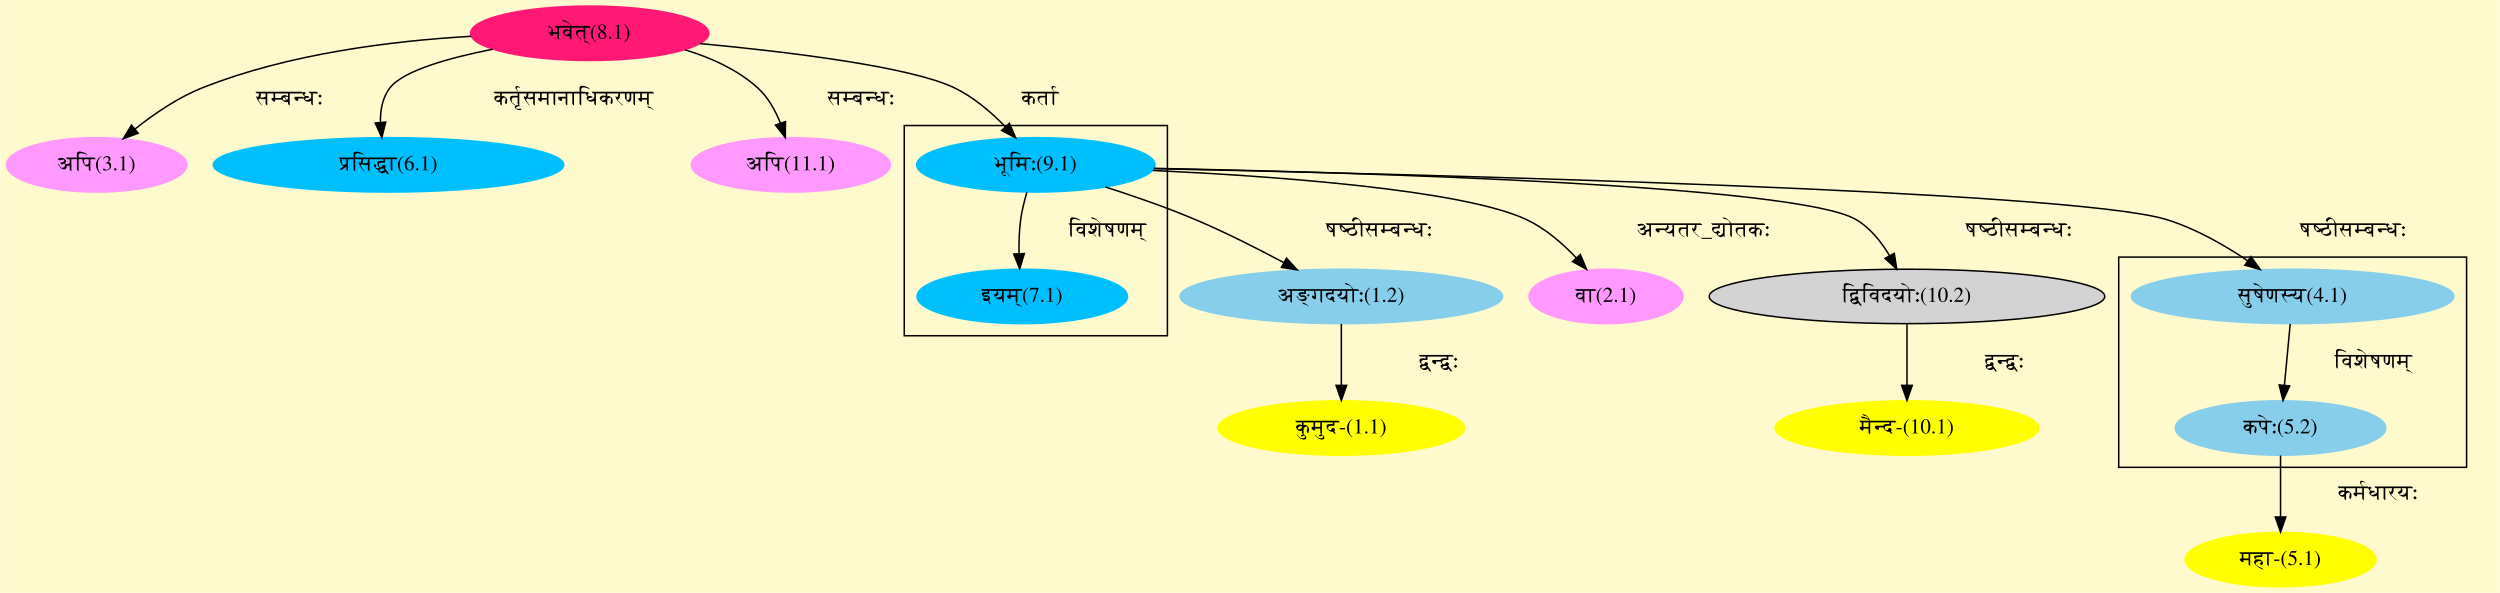
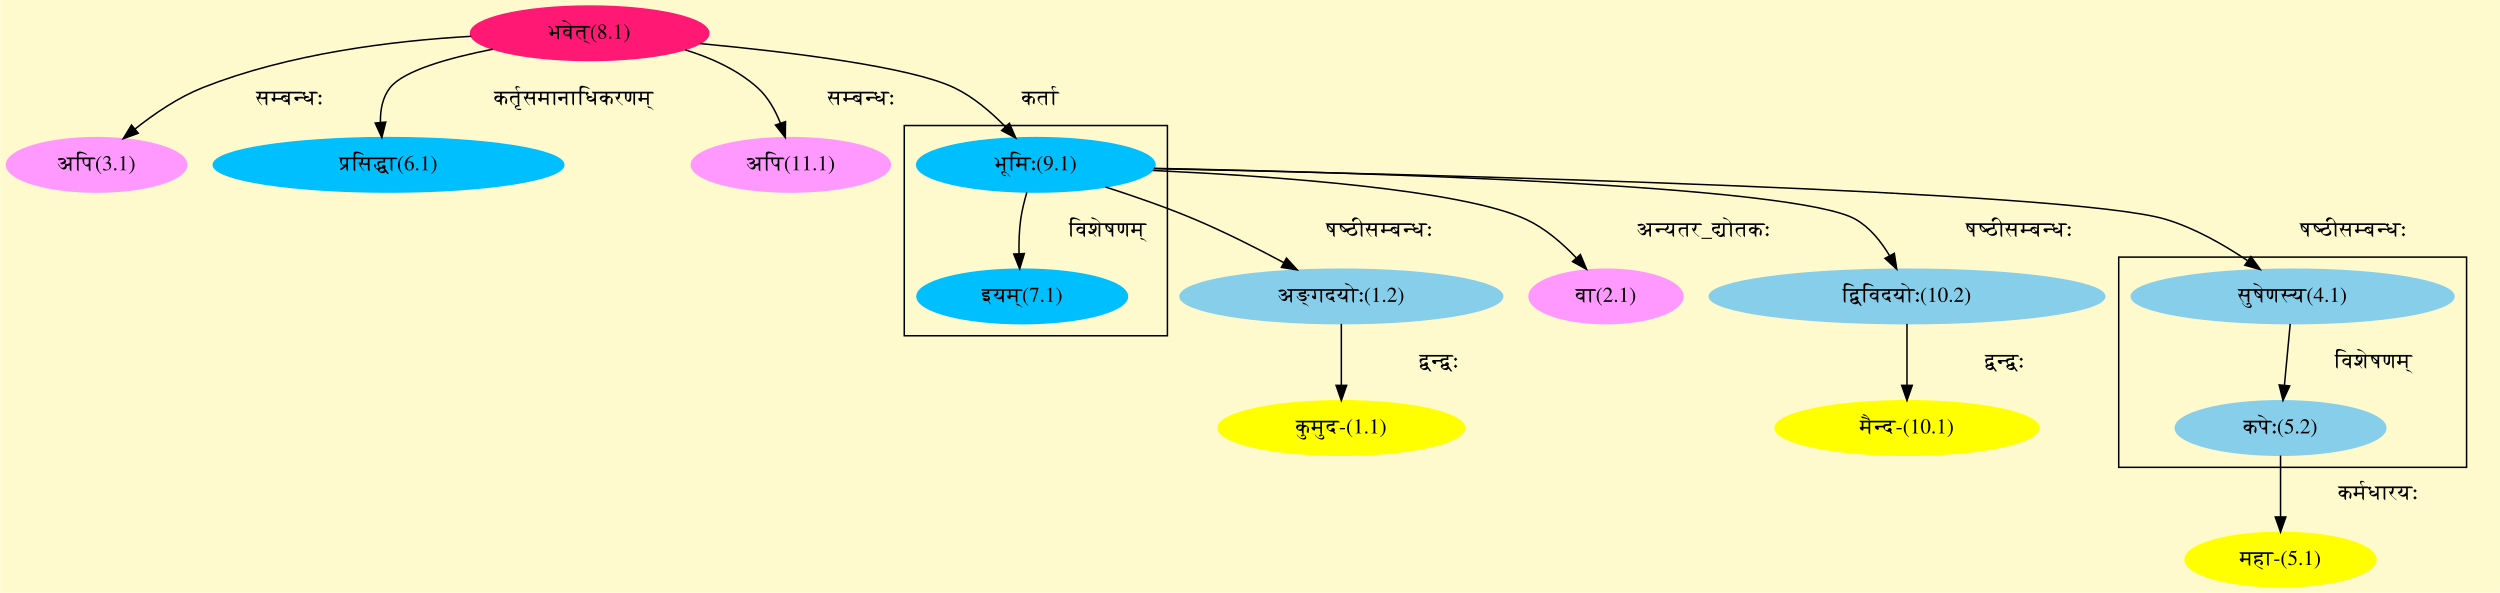
<svg xmlns="http://www.w3.org/2000/svg" width="1653pt" height="392pt" viewBox="0.00 0.00 1652.79 392.00">
  <g id="graph0" class="graph" transform="scale(1 1) rotate(0) translate(4 388)">
    <polygon fill="#fffacd" stroke="transparent" points="-4,4 -4,-388 1648.79,-388 1648.79,4 -4,4" />
    <g id="clust1" class="cluster">
      <polygon fill="#fffacd" stroke="black" points="1396.79,-79 1396.79,-218 1626.79,-218 1626.79,-79 1396.79,-79" />
    </g>
    <g id="clust2" class="cluster">
      <polygon fill="#fffacd" stroke="black" points="593.79,-166 593.79,-305 767.79,-305 767.79,-166 593.79,-166" />
    </g>
    <g id="node1" class="node">
      <ellipse fill="#87ceeb" stroke="#87ceeb" cx="1503.79" cy="-105" rx="69.59" ry="18" />
      <text text-anchor="middle" x="1503.79" y="-101.3" font-family="Times,serif" font-size="14.00">कपेः(5.2)</text>
    </g>
    <g id="node2" class="node">
      <ellipse fill="#87ceeb" stroke="#87ceeb" cx="1511.79" cy="-192" rx="106.68" ry="18" />
      <text text-anchor="middle" x="1511.79" y="-188.3" font-family="Times,serif" font-size="14.00">सुषेणस्य(4.1)</text>
    </g>
    <g id="edge7" class="edge">
      <path fill="none" stroke="black" d="M1506.36,-133.27C1507.61,-146.58 1509.08,-162.19 1510.18,-173.82" />
      <polygon fill="black" stroke="black" points="1509.84,-132.83 1505.41,-123.2 1502.87,-133.49 1509.84,-132.83" />
      <text text-anchor="middle" x="1565.29" y="-144.8" font-family="Times,serif" font-size="14.00">विशेषणम्</text>
    </g>
    <g id="node4" class="node">
      <ellipse fill="#00bfff" stroke="#00bfff" cx="680.79" cy="-279" rx="78.79" ry="18" />
      <text text-anchor="middle" x="680.79" y="-275.3" font-family="Times,serif" font-size="14.00">भूमिः(9.1)</text>
    </g>
    <g id="edge5" class="edge">
      <path fill="none" stroke="black" d="M1481.88,-215.72C1466.55,-226.03 1447.09,-237.2 1427.79,-243 1365.08,-261.84 937.27,-272.72 758.77,-276.49" />
      <polygon fill="black" stroke="black" points="1484.18,-218.38 1490.39,-209.79 1480.18,-212.63 1484.18,-218.38" />
      <text text-anchor="middle" x="1551.79" y="-231.8" font-family="Times,serif" font-size="14.00">षष्ठीसम्बन्धः</text>
    </g>
    <g id="node3" class="node">
      <ellipse fill="#00bfff" stroke="#00bfff" cx="671.79" cy="-192" rx="69.59" ry="18" />
      <text text-anchor="middle" x="671.79" y="-188.3" font-family="Times,serif" font-size="14.00">इयम्(7.1)</text>
    </g>
    <g id="edge9" class="edge">
      <path fill="none" stroke="black" d="M669.68,-220.43C669.54,-227.79 669.78,-235.72 670.79,-243 671.62,-248.88 673.19,-255.16 674.84,-260.76" />
      <polygon fill="black" stroke="black" points="673.19,-220.34 670.11,-210.2 666.19,-220.05 673.19,-220.34" />
      <text text-anchor="middle" x="728.29" y="-231.8" font-family="Times,serif" font-size="14.00">विशेषणम्</text>
    </g>
    <g id="node9" class="node">
      <ellipse fill="#ff1975" stroke="#ff1975" cx="385.79" cy="-366" rx="78.79" ry="18" />
      <text text-anchor="middle" x="385.79" y="-362.3" font-family="Times,serif" font-size="14.00">भवेत्(8.1)</text>
    </g>
    <g id="edge10" class="edge">
      <path fill="none" stroke="black" d="M660.63,-304.21C651.33,-313.77 639.53,-323.92 626.79,-330 597.85,-343.83 518.54,-353.56 458.74,-359.19" />
      <polygon fill="black" stroke="black" points="663.31,-306.47 667.52,-296.75 658.17,-301.72 663.31,-306.47" />
      <text text-anchor="middle" x="683.79" y="-318.8" font-family="Times,serif" font-size="14.00">कर्ता</text>
    </g>
    <g id="node5" class="node">
      <ellipse fill="#ffff00" stroke="#ffff00" cx="882.79" cy="-105" rx="81.49" ry="18" />
      <text text-anchor="middle" x="882.79" y="-101.3" font-family="Times,serif" font-size="14.00">कुमुद-(1.1)</text>
    </g>
    <g id="node6" class="node">
      <ellipse fill="#87ceeb" stroke="#87ceeb" cx="882.79" cy="-192" rx="106.68" ry="18" />
      <text text-anchor="middle" x="882.79" y="-188.3" font-family="Times,serif" font-size="14.00">अङ्गदयोः(1.2)</text>
    </g>
    <g id="edge1" class="edge">
      <path fill="none" stroke="black" d="M882.79,-133.27C882.79,-146.58 882.79,-162.19 882.79,-173.82" />
      <polygon fill="black" stroke="black" points="886.29,-133.2 882.79,-123.2 879.29,-133.2 886.29,-133.2" />
      <text text-anchor="middle" x="947.29" y="-144.8" font-family="Times,serif" font-size="14.00">द्वन्द्वः</text>
    </g>
    <g id="edge2" class="edge">
      <path fill="none" stroke="black" d="M844.79,-214.32C827.15,-223.76 805.72,-234.6 785.79,-243 766.85,-250.98 745.4,-258.41 726.84,-264.35" />
      <polygon fill="black" stroke="black" points="846.51,-217.36 853.64,-209.53 843.18,-211.21 846.51,-217.36" />
      <text text-anchor="middle" x="907.79" y="-231.8" font-family="Times,serif" font-size="14.00">षष्ठीसम्बन्धः</text>
    </g>
    <g id="node7" class="node">
      <ellipse fill="#ff99ff" stroke="#ff99ff" cx="1057.79" cy="-192" rx="50.89" ry="18" />
      <text text-anchor="middle" x="1057.79" y="-188.3" font-family="Times,serif" font-size="14.00">वा(2.1)</text>
    </g>
    <g id="edge3" class="edge">
      <path fill="none" stroke="black" d="M1038.19,-217.43C1029.09,-227.04 1017.49,-237.15 1004.79,-243 962.34,-262.57 839.69,-271.46 758.07,-275.3" />
      <polygon fill="black" stroke="black" points="1040.85,-219.71 1044.92,-209.93 1035.64,-215.04 1040.85,-219.71" />
      <text text-anchor="middle" x="1122.29" y="-231.8" font-family="Times,serif" font-size="14.00">अन्यतर_द्योतकः</text>
    </g>
    <g id="node8" class="node">
      <ellipse fill="#ff99ff" stroke="#ff99ff" cx="59.79" cy="-279" rx="59.59" ry="18" />
      <text text-anchor="middle" x="59.79" y="-275.3" font-family="Times,serif" font-size="14.00">अपि(3.1)</text>
    </g>
    <g id="edge4" class="edge">
      <path fill="none" stroke="black" d="M85.1,-302.64C97.68,-312.65 113.63,-323.58 129.79,-330 186.6,-352.56 255.45,-361.02 307.44,-364" />
      <polygon fill="black" stroke="black" points="87.29,-299.92 77.35,-296.26 82.84,-305.32 87.29,-299.92" />
      <text text-anchor="middle" x="187.29" y="-318.8" font-family="Times,serif" font-size="14.00">सम्बन्धः</text>
    </g>
    <g id="node10" class="node">
      <ellipse fill="#ffff00" stroke="#ffff00" cx="1503.79" cy="-18" rx="63.09" ry="18" />
      <text text-anchor="middle" x="1503.79" y="-14.3" font-family="Times,serif" font-size="14.00">महा-(5.1)</text>
    </g>
    <g id="edge6" class="edge">
      <path fill="none" stroke="black" d="M1503.79,-46.27C1503.79,-59.58 1503.79,-75.19 1503.79,-86.82" />
      <polygon fill="black" stroke="black" points="1507.29,-46.2 1503.79,-36.2 1500.29,-46.2 1507.29,-46.2" />
      <text text-anchor="middle" x="1568.29" y="-57.8" font-family="Times,serif" font-size="14.00">कर्मधारयः</text>
    </g>
    <g id="node11" class="node">
      <ellipse fill="#00bfff" stroke="#00bfff" cx="252.79" cy="-279" rx="115.88" ry="18" />
      <text text-anchor="middle" x="252.79" y="-275.3" font-family="Times,serif" font-size="14.00">प्रसिद्धा(6.1)</text>
    </g>
    <g id="edge8" class="edge">
      <path fill="none" stroke="black" d="M247.43,-307.23C247.31,-315.28 248.8,-323.64 253.79,-330 262.65,-341.28 292.63,-349.72 321.78,-355.48" />
      <polygon fill="black" stroke="black" points="250.94,-307.29 248.36,-297.01 243.97,-306.65 250.94,-307.29" />
      <text text-anchor="middle" x="375.29" y="-318.8" font-family="Times,serif" font-size="14.00">कर्तृसमानाधिकरणम्</text>
    </g>
    <g id="node12" class="node">
      <ellipse fill="#ffff00" stroke="#ffff00" cx="1256.79" cy="-105" rx="87.18" ry="18" />
      <text text-anchor="middle" x="1256.79" y="-101.3" font-family="Times,serif" font-size="14.00">मैन्द-(10.1)</text>
    </g>
    <g id="node13" class="node">
-       <ellipse fill="lightgrey" stroke="black" cx="1256.79" cy="-192" rx="130.78" ry="18" />
+       <ellipse fill="#87ceeb" stroke="#87ceeb" cx="1256.79" cy="-192" rx="130.78" ry="18" />
      <text text-anchor="middle" x="1256.79" y="-188.3" font-family="Times,serif" font-size="14.00">द्विविदयोः(10.2)</text>
    </g>
    <g id="edge11" class="edge">
      <path fill="none" stroke="black" d="M1256.79,-133.27C1256.79,-146.58 1256.79,-162.19 1256.79,-173.82" />
      <polygon fill="black" stroke="black" points="1260.29,-133.2 1256.79,-123.2 1253.29,-133.2 1260.29,-133.2" />
      <text text-anchor="middle" x="1321.29" y="-144.8" font-family="Times,serif" font-size="14.00">द्वन्द्वः</text>
    </g>
    <g id="edge12" class="edge">
      <path fill="none" stroke="black" d="M1245.25,-218.96C1239.8,-228.14 1232.37,-237.53 1222.79,-243 1183.57,-265.41 899.38,-273.88 758.94,-276.72" />
      <polygon fill="black" stroke="black" points="1248.41,-220.47 1250.04,-210 1242.24,-217.17 1248.41,-220.47" />
      <text text-anchor="middle" x="1330.79" y="-231.8" font-family="Times,serif" font-size="14.00">षष्ठीसम्बन्धः</text>
    </g>
    <g id="node14" class="node">
      <ellipse fill="#ff99ff" stroke="#ff99ff" cx="518.79" cy="-279" rx="65.79" ry="18" />
      <text text-anchor="middle" x="518.79" y="-275.3" font-family="Times,serif" font-size="14.00">अपि(11.1)</text>
    </g>
    <g id="edge13" class="edge">
      <path fill="none" stroke="black" d="M511.88,-306.6C508.54,-315.06 503.7,-323.81 496.79,-330 483.4,-342 465.91,-349.89 448.78,-355.07" />
      <polygon fill="black" stroke="black" points="515.25,-307.58 515.16,-296.98 508.62,-305.32 515.25,-307.58" />
      <text text-anchor="middle" x="565.29" y="-318.8" font-family="Times,serif" font-size="14.00">सम्बन्धः</text>
    </g>
  </g>
</svg>
